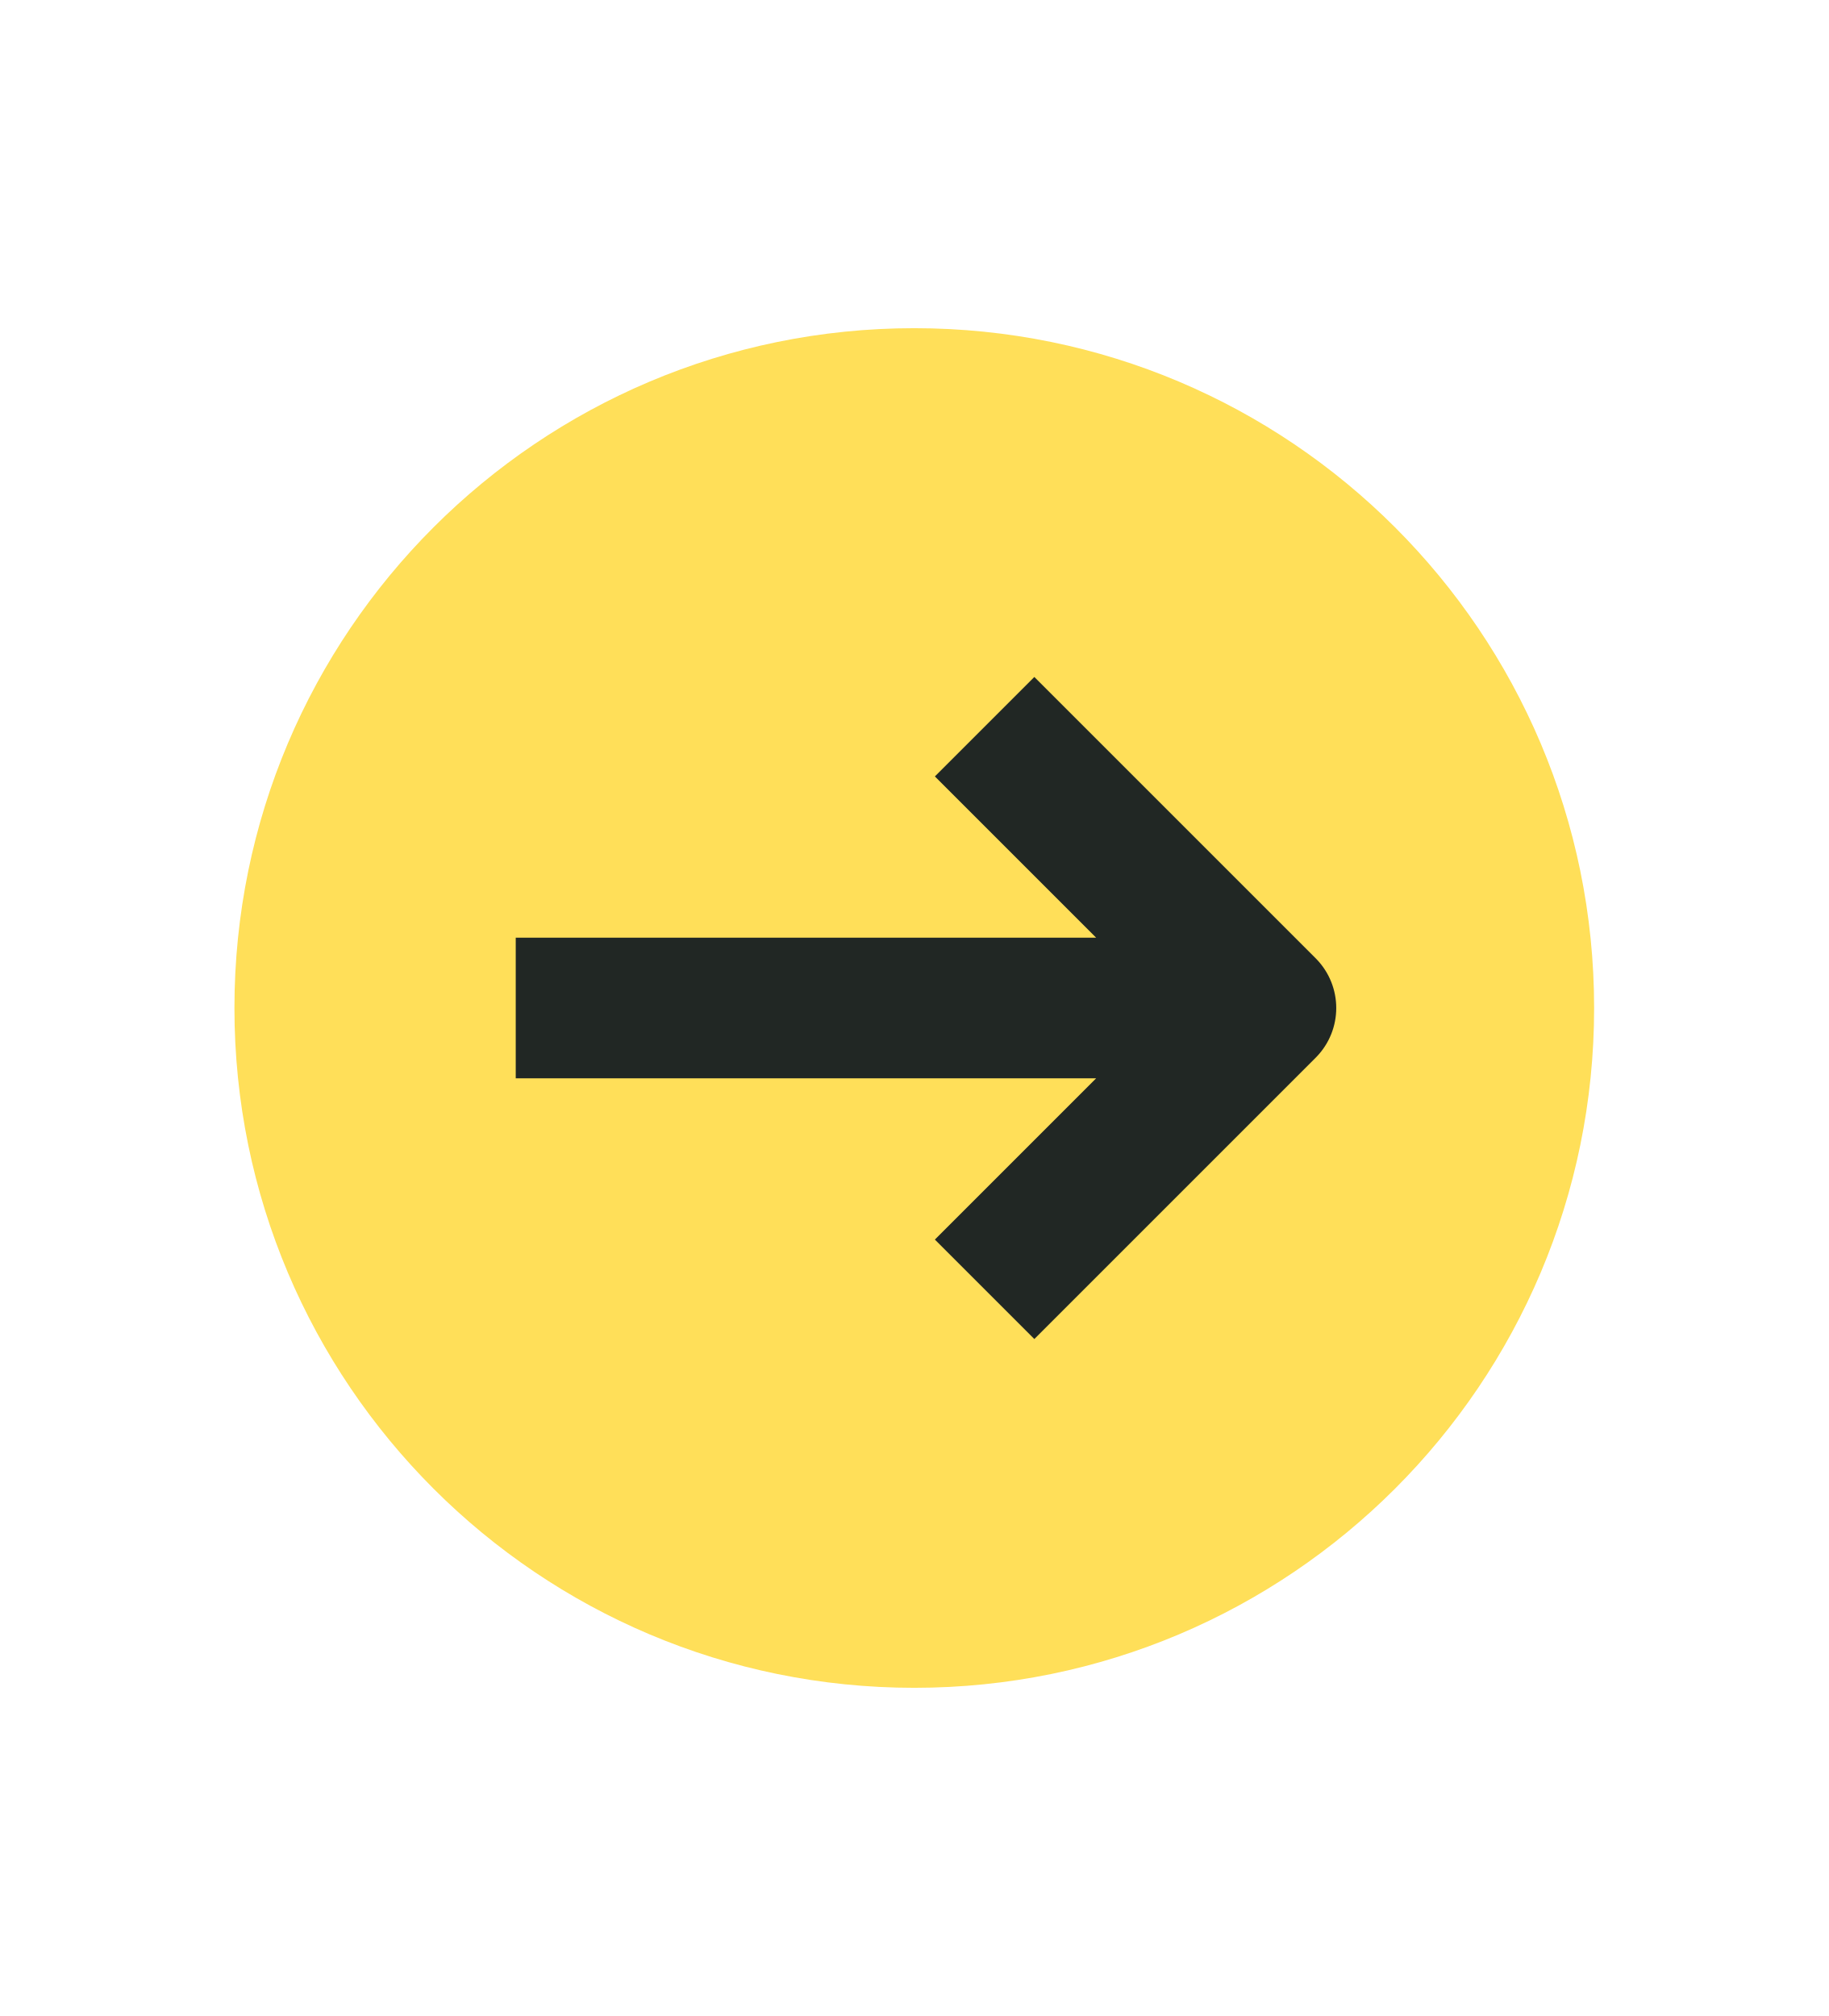
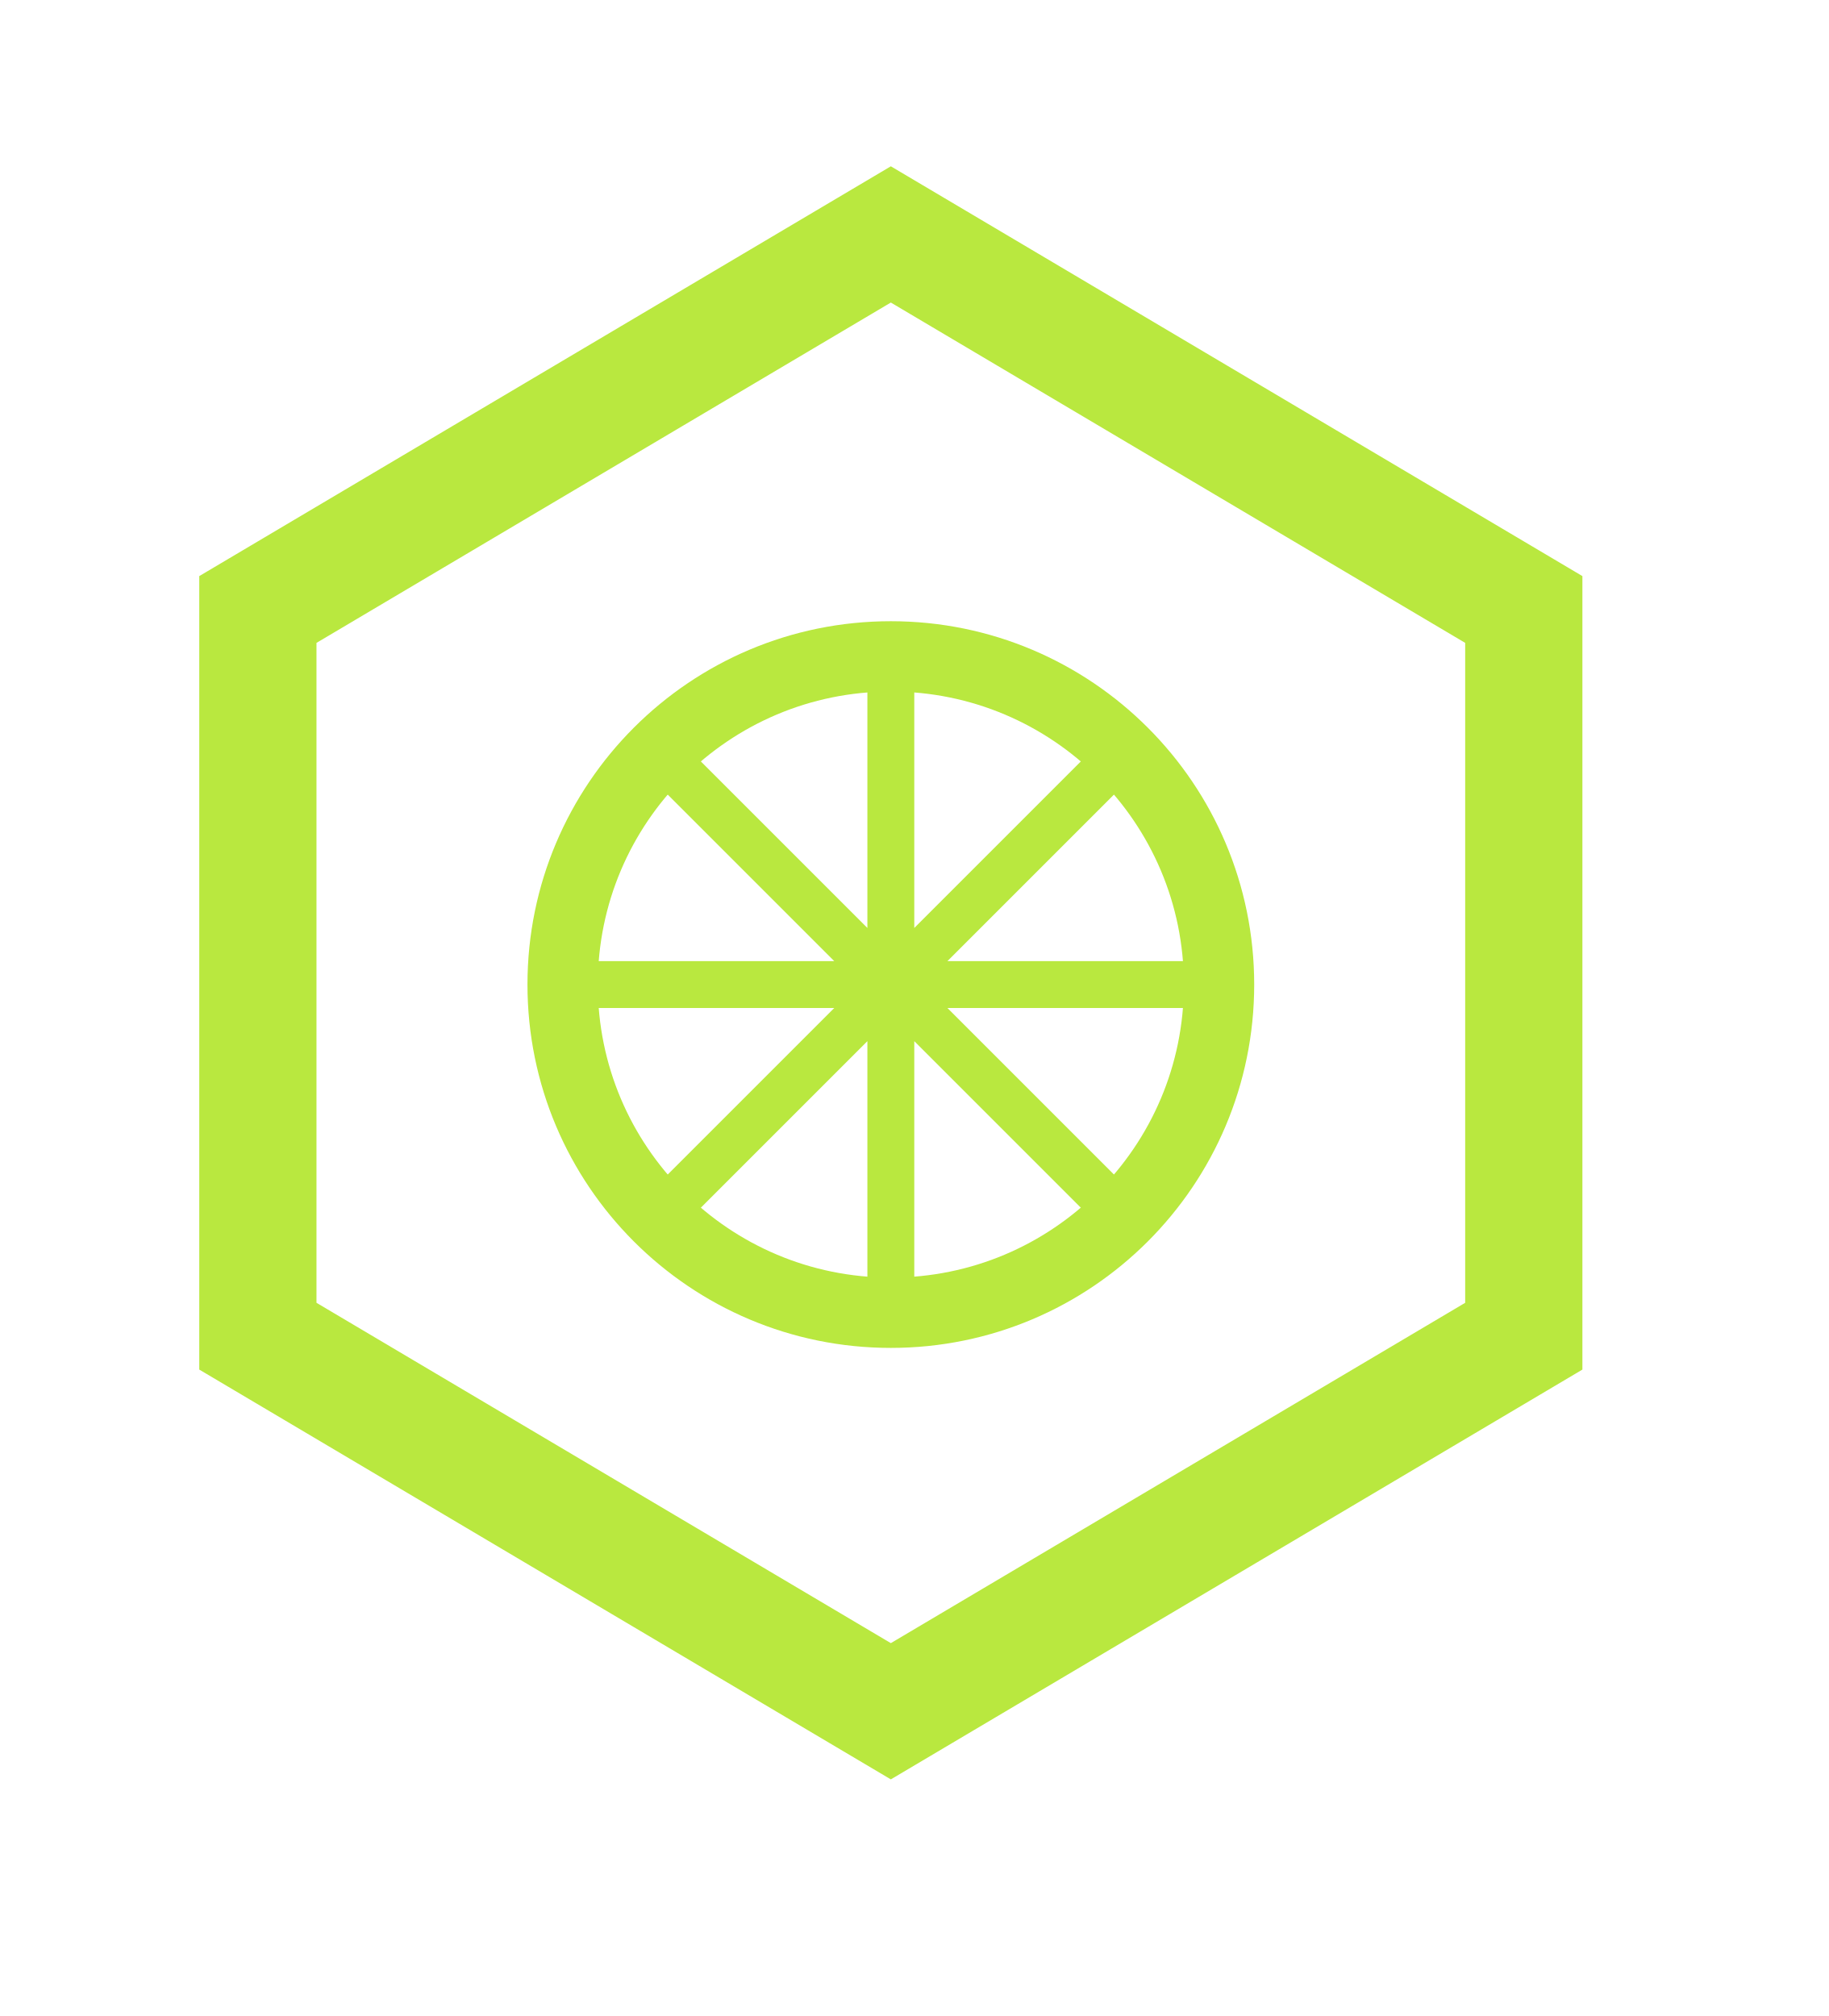
<svg xmlns="http://www.w3.org/2000/svg" viewBox="0 0 78 86">
-   <circle cx="39" cy="43" r="29" fill="#ffdf59" />
-   <path d="M22 43H53M42 31L54 43L42 55" fill="none" stroke="#212724" stroke-width="6" stroke-linejoin="round" />
+   <path d="M38 10L65 26V57L38 73L11 57V26Z" fill="none" stroke="#b9e83f" stroke-width="5" />
+   <circle cx="38" cy="42" r="14" fill="none" stroke="#b9e83f" stroke-width="3" />
+   <path d="M24 42H52M38 28V56M28 32L48 52M48 32L28 52" stroke="#b9e83f" stroke-width="2" />
</svg>
